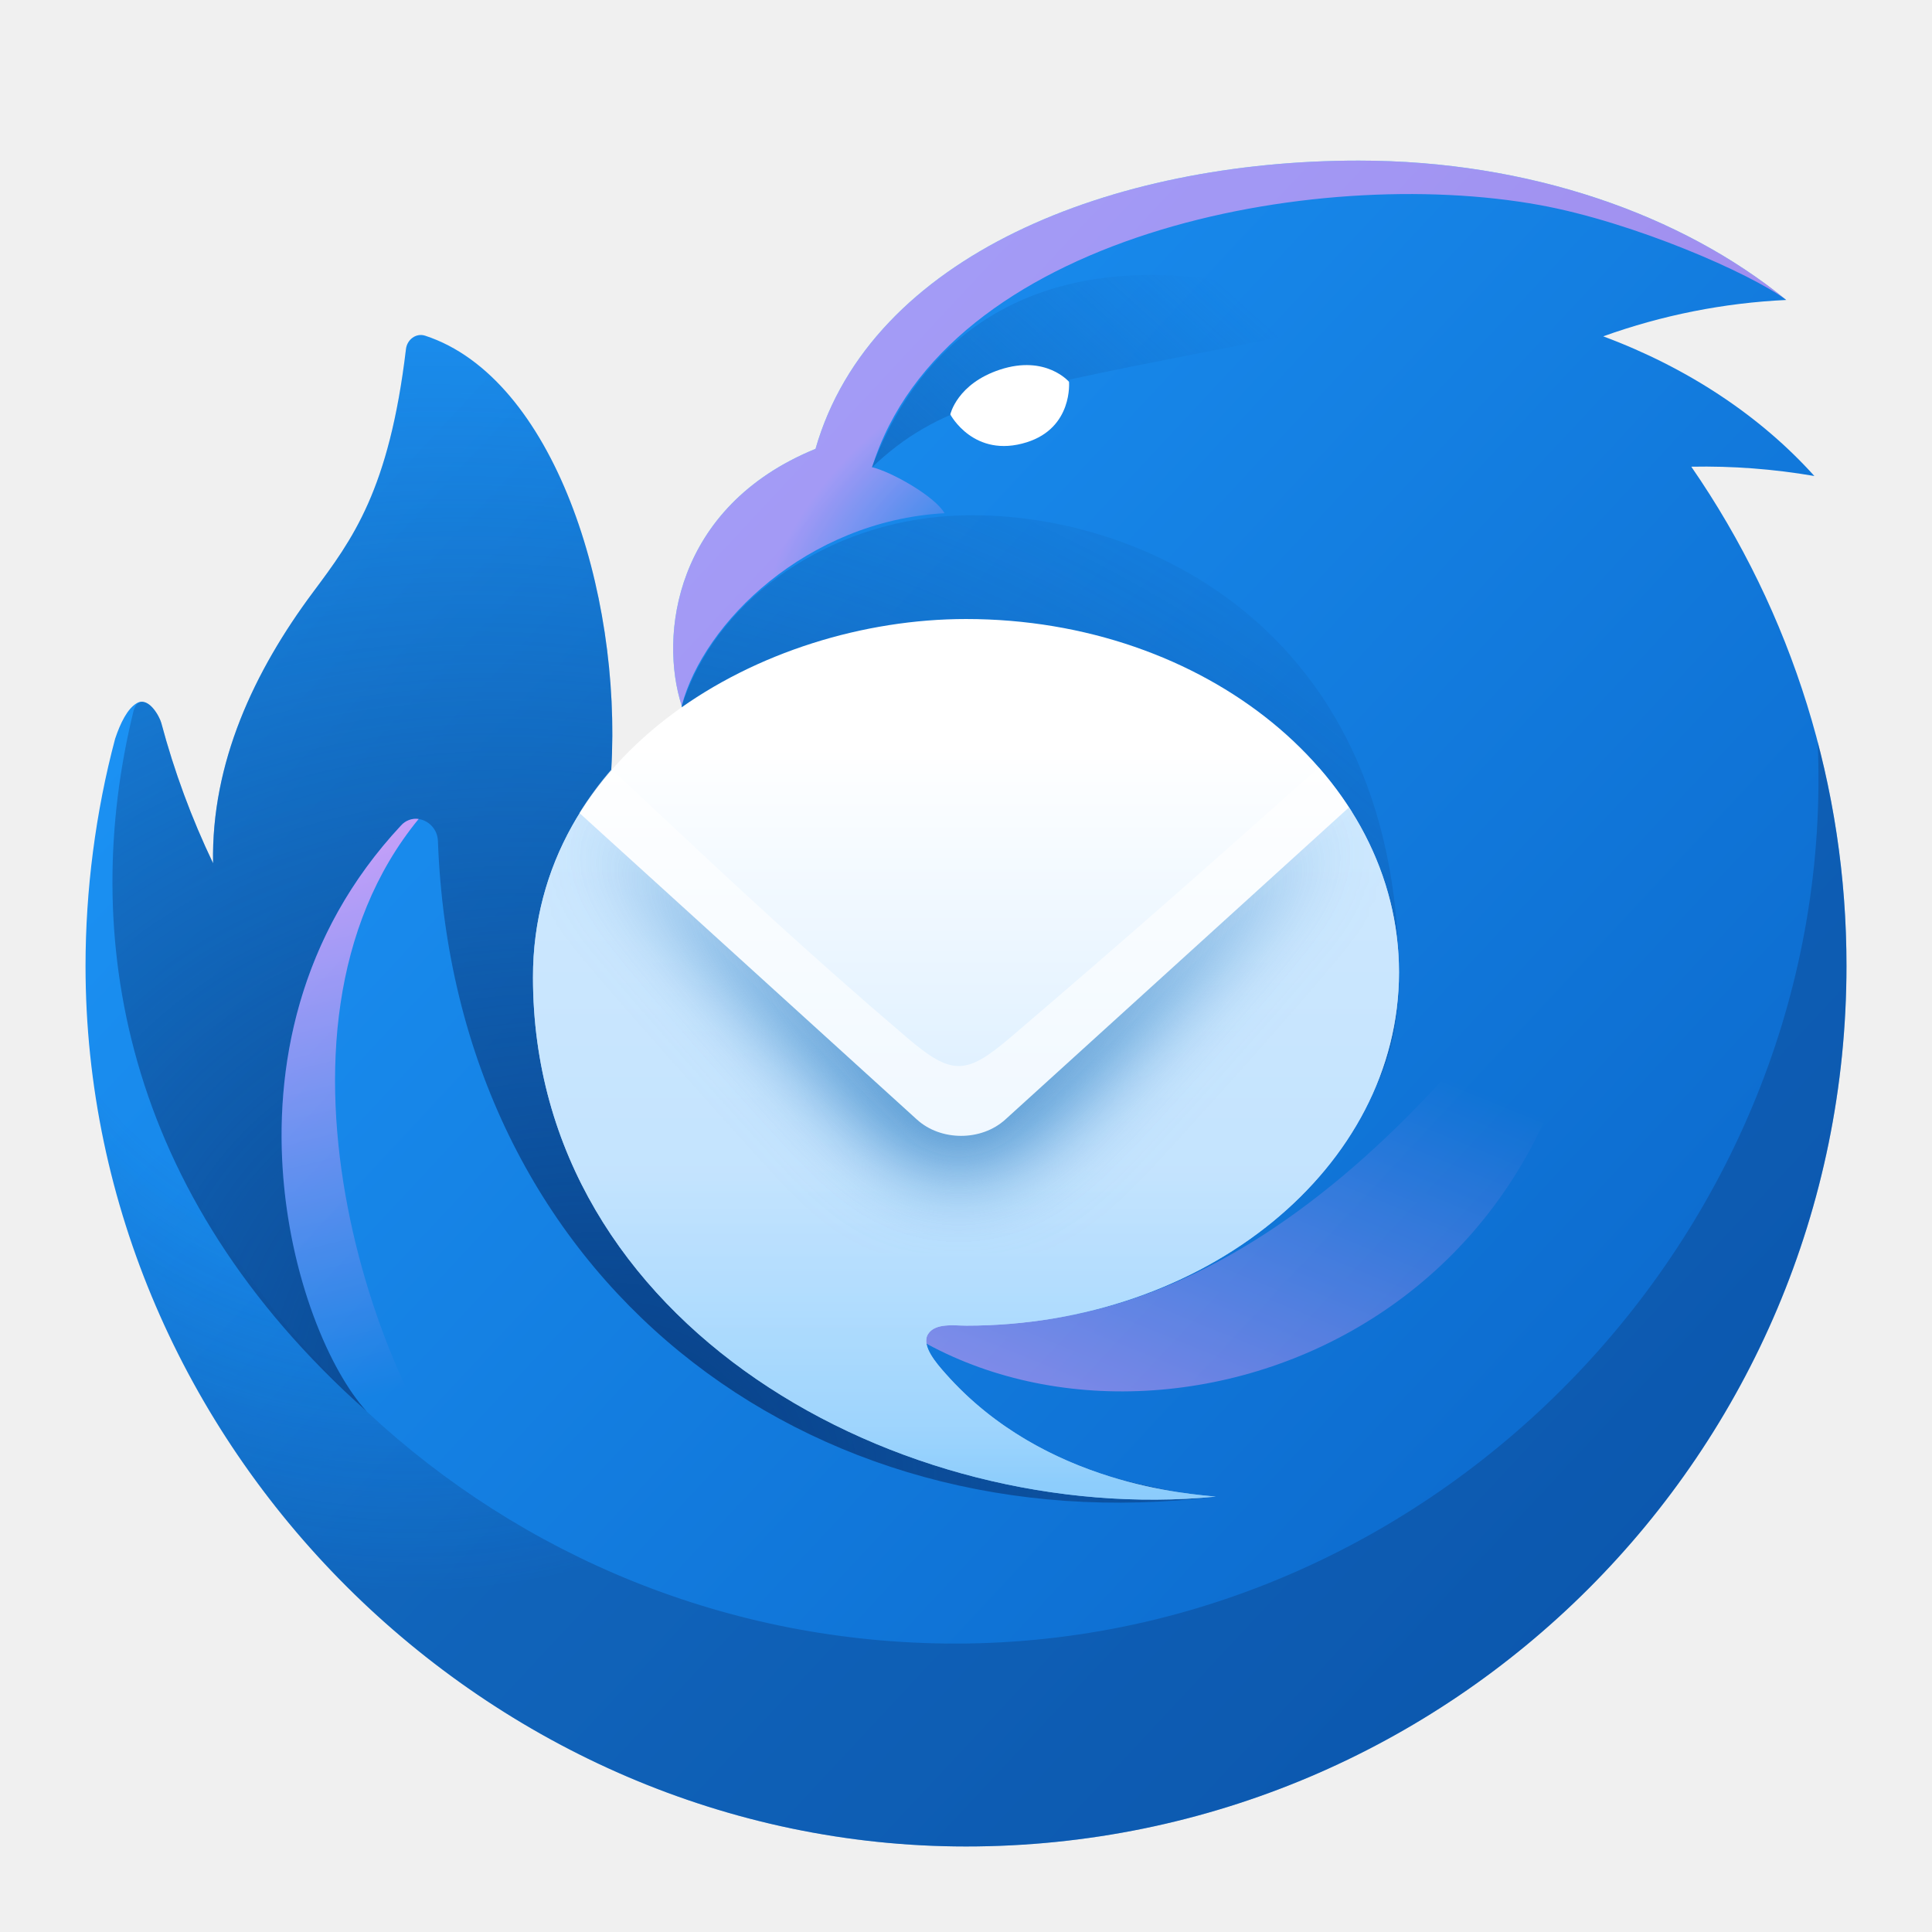
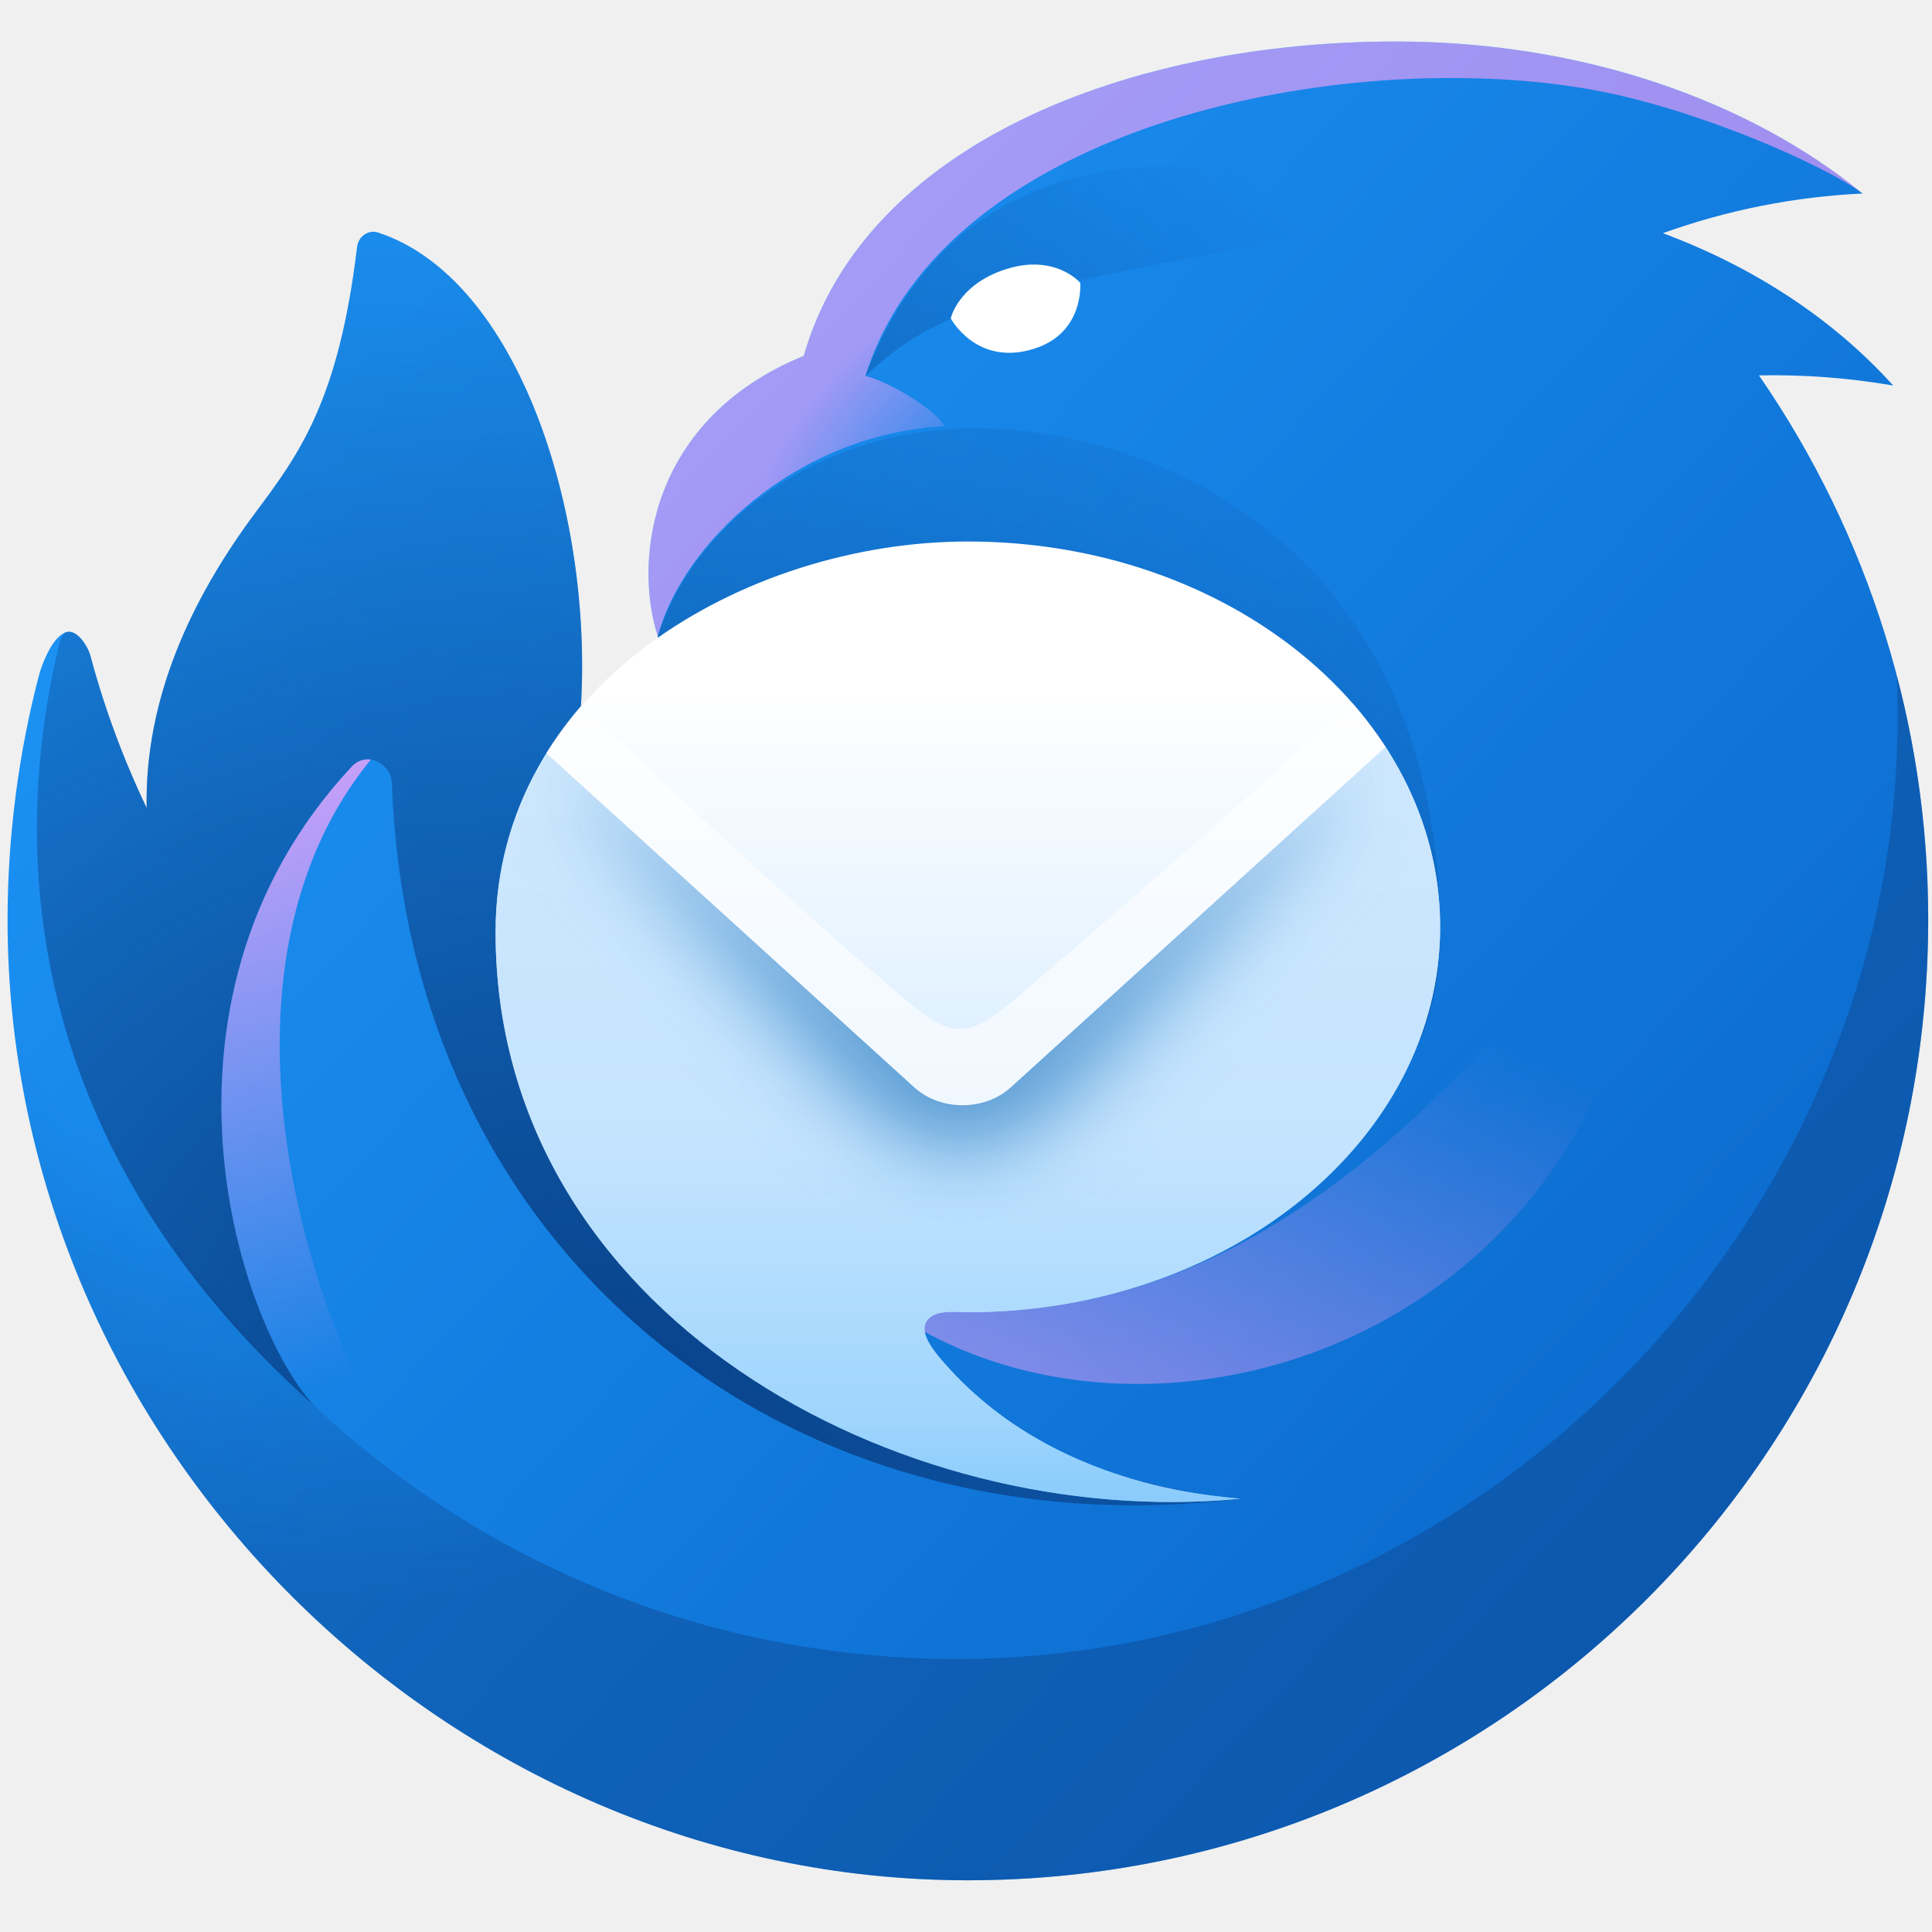
- <svg xmlns="http://www.w3.org/2000/svg" width="768" height="768" viewBox="128 128 768 768" fill="none">
-   <path d="M452.1 306.5H452.16C474.2 229.45 570.24 191.84 668.11 191.84C735.74 191.84 796.45 213.25 838.07 247.24C813.232 248.411 788.708 253.285 765.31 261.7C798.94 274.2 827.83 293.43 849.24 317.22C833.087 314.439 816.707 313.201 800.32 313.52C840.596 371.863 862.114 441.105 862 512C862 705.3 705.3 862 512 862C321.68 862 162 702.65 162 512C162 481.89 166 450.8 173.77 421.64C175.81 415.52 178.65 409.65 182.42 407.5C187.14 404.81 191.44 412.83 192.13 415.44C197.248 434.61 204.134 453.263 212.7 471.16C211.95 431.2 229.02 394.8 252.5 363.32C268.16 342.33 282.68 322.88 289.38 266.75C289.83 262.98 293.4 260.27 297.01 261.45C347.97 278.13 375.21 362.99 370.98 433.95C399.13 437.98 399 408.57 399 408.57C390 380.91 396 329.5 452 306.5H452.1Z" fill="url(#paint0_linear_1_4)" />
-   <path opacity="0.9" d="M850.55 422.87C859.06 615.37 700.81 781.34 507.84 781.34C327.19 781.34 179.16 641.71 165.77 464.49C163.381 481.085 162.125 497.824 162.01 514.59C163.38 704.21 322.67 862 512.01 862C705.31 862 862.01 705.3 862.01 512C862.01 481.2 858.02 451.33 850.55 422.87Z" fill="url(#paint1_radial_1_4)" />
-   <path style="mix-blend-mode:screen" d="M503.47 332.01C499.7 325.34 482.29 315.47 474.68 313.75C503.48 221.5 650.2 193.18 740 209.5C777.37 216.3 823.91 236.66 838.07 247.24C796.45 213.25 735.73 191.84 668.11 191.84C570.24 191.84 474.2 229.45 452.16 306.5H452C396 329.5 390 380.93 399 408.58C407.64 375.59 448.75 335.05 503.47 332.01Z" fill="url(#paint2_radial_1_4)" />
-   <path d="M605.18 268.3C526.56 283.77 500.87 288.83 474.56 313.84C504.11 235.61 579.54 219.75 669.42 255.41C648.028 259.82 626.615 264.12 605.18 268.31V268.3Z" fill="url(#paint3_linear_1_4)" />
-   <path d="M181 410.93C159.52 498.87 176.12 602.23 273.7 688.97C244.65 657.2 209.18 539.9 287.45 456.1C292.72 450.45 301.79 454.6 302.08 462.32C308.53 636.48 449.06 742.85 611.08 722.96C560.88 720.14 394.86 661.99 518.36 638.99C582.91 626.96 684.12 608.11 684.12 517.29C684.12 370.07 570.29 327.03 501.26 333.43C454.02 337.81 411.97 367.79 399.03 408.56C404 424.63 384.19 435.88 370.98 433.99C375.22 363.04 347.98 278.13 297.01 261.45C293.41 260.27 289.83 262.98 289.38 266.75C282.68 322.88 268.16 342.33 252.51 363.32C229.02 394.81 211.95 431.2 212.7 471.16C204.134 453.263 197.248 434.61 192.13 415.44C191.56 413.28 188.43 407.25 184.65 406.97C182.6 406.82 181.51 408.82 181 410.93Z" fill="url(#paint4_radial_1_4)" />
-   <path style="mix-blend-mode:screen" d="M474.99 647.9C570.03 725.07 761.16 667.21 761.16 479.58C684 596.54 585.72 677.22 475 647.9H474.99Z" fill="url(#paint5_linear_1_4)" />
-   <path style="mix-blend-mode:screen" d="M287.45 456.1C288.314 455.133 289.403 454.394 290.62 453.947C291.838 453.501 293.146 453.361 294.43 453.54C224.37 538.99 280.88 689.06 319.66 725.93C321.83 732.07 282.87 700.14 277.5 692.67C248 667.64 205.72 543.61 287.45 456.1Z" fill="url(#paint6_linear_1_4)" />
-   <path d="M512 654.97C607.06 654.97 684.13 592.09 684.13 514.52C684.13 436.95 607.06 374.07 512 374.07C430.9 374.07 339.83 426.83 339.87 516.57C339.91 655.24 486.41 735.02 611.29 722.94C601.91 721.85 543.39 718.74 503.84 674C500.27 669.97 494.08 662.93 496.89 658.36C499.69 653.79 507.41 654.96 511.99 654.96L512 654.97Z" fill="url(#paint7_linear_1_4)" />
-   <path opacity="0.6" d="M665.38 450.7L529.34 580.88C517.27 589.46 504.42 590.08 491.74 582.3L358.31 451.18C362.117 445.062 366.396 439.251 371.11 433.8L385.11 446.9C420.15 479.74 448.48 506.27 488.41 540.35C506.43 555.73 512.03 555.43 529.71 540.35C575.39 501.35 608.8 471.85 652.23 433.06C657.07 438.586 661.464 444.488 665.37 450.71L665.38 450.7Z" fill="white" />
-   <mask id="mask0_1_4" style="mask-type:luminance" maskUnits="userSpaceOnUse" x="339" y="448" width="346" height="277">
-     <path d="M684.13 514.52C684.13 592.09 607.06 654.97 512 654.97C507.41 654.97 499.7 653.79 496.89 658.37C494.08 662.93 500.27 669.97 503.84 674C541 716.04 594.91 721.33 609.06 722.72L611.29 722.94C486.41 735.02 339.91 655.24 339.87 516.57C339.74 493.482 346.165 470.831 358.4 451.25L492.48 573.03C502.02 581.69 518.09 581.69 527.63 573.03L664.25 448.94C676.95 468.52 684.13 490.84 684.13 514.52Z" fill="white" />
+ <svg xmlns="http://www.w3.org/2000/svg" width="512" height="512" fill="none" viewBox="128 128 512 512">
+   <path fill="url(#a)" d="M340.941 222.372h.044C357.011 166.348 426.845 139 498.009 139c49.175 0 93.32 15.567 123.583 40.284a181.552 181.552 0 0 0-52.906 10.513c24.455 9.09 45.461 23.073 61.028 40.37a188.317 188.317 0 0 0-35.57-2.69 253.321 253.321 0 0 1 44.849 144.322c0 140.554-113.941 254.496-254.497 254.496C246.108 626.295 130 510.427 130 371.799c0-21.894 2.909-44.501 8.558-65.704 1.484-4.45 3.548-8.718 6.291-10.281 3.432-1.956 6.558 3.875 7.06 5.773a233.175 233.175 0 0 0 14.957 40.516c-.546-29.057 11.867-55.524 28.939-78.414 11.387-15.263 21.947-29.405 26.817-70.219.326-2.742 2.923-4.713 5.548-3.854 37.055 12.128 56.862 73.833 53.786 125.43 20.468 2.93 20.374-18.456 20.374-18.456-6.544-20.112-2.181-57.493 38.538-74.218h.073Z" />
+   <path fill="url(#b)" d="M630.667 306.99c6.187 139.973-108.881 260.655-249.195 260.655-131.357 0-238.995-101.53-248.73-230.392a268.5 268.5 0 0 0-2.735 36.429c.996 137.879 116.821 252.613 254.497 252.613C525.059 626.295 639 512.353 639 371.799c0-22.396-2.901-44.115-8.333-64.809Z" opacity=".9" />
+   <path fill="url(#c)" d="M378.293 240.923c-2.74-4.851-15.4-12.029-20.933-13.278 20.941-67.078 127.626-87.67 192.923-75.803 27.172 4.943 61.013 19.748 71.309 27.442C591.329 154.567 547.177 139 498.009 139c-71.164 0-140.998 27.348-157.024 83.372h-.117c-40.719 16.725-45.082 54.122-38.538 74.227 6.284-23.988 36.175-53.467 75.963-55.676Z" style="mix-blend-mode:screen" />
+   <path fill="url(#d)" d="M452.25 194.597c-57.167 11.248-75.847 14.927-94.977 33.113 21.486-56.884 76.334-68.416 141.689-42.487a4665.461 4665.461 0 0 1-46.712 9.382v-.008Z" />
+   <path fill="url(#e)" d="M143.816 298.307c-15.619 63.943-3.548 139.101 67.404 202.173-21.122-23.102-46.913-108.394 9.999-169.327 3.832-4.109 10.427-1.092 10.637 4.523 4.691 126.637 106.875 203.982 224.685 189.519-36.503-2.051-157.221-44.334-67.42-61.058 46.936-8.748 120.53-22.454 120.53-88.492 0-107.049-82.77-138.344-132.964-133.69-34.349 3.184-64.926 24.984-74.336 54.628 3.615 11.686-10.788 19.866-20.395 18.492 3.082-51.59-16.724-113.331-53.786-125.459-2.617-.859-5.222 1.112-5.548 3.854-4.87 40.814-15.43 54.956-26.809 70.219-17.08 22.897-29.493 49.357-28.947 78.414a233.175 233.175 0 0 1-14.957-40.516c-.414-1.571-2.692-5.955-5.439-6.159-1.491-.11-2.284 1.345-2.654 2.879Z" />
+   <path fill="url(#f)" d="M357.586 470.617c69.107 56.112 208.083 14.039 208.083-122.392-56.106 85.046-127.568 143.712-208.076 122.392h-.007Z" style="mix-blend-mode:screen" />
+   <path fill="url(#g)" d="M221.219 331.153a5.739 5.739 0 0 1 5.076-1.863c-50.944 62.134-9.854 171.255 18.345 198.064 1.578 4.465-26.751-18.752-30.656-24.184-21.451-18.2-52.193-108.386 7.235-172.017Z" style="mix-blend-mode:screen" />
+   <path fill="url(#h)" d="M384.496 475.756c69.121 0 125.162-45.722 125.162-102.125s-56.041-102.126-125.162-102.126c-58.97 0-125.19 38.364-125.162 103.617.031 100.831 106.555 158.842 197.359 150.058-6.82-.792-49.372-3.054-78.13-35.586-2.595-2.93-7.096-8.049-5.052-11.372 2.036-3.323 7.648-2.474 10.978-2.474l.007.008Z" />
+   <path fill="#fff" d="m496.023 327.225-98.919 94.658c-8.775 6.24-18.119 6.691-27.339 1.033l-97.021-95.341a100.409 100.409 0 0 1 9.307-12.638l10.18 9.526c25.478 23.878 46.078 43.17 75.112 67.95 13.103 11.183 17.175 10.966 30.031 0 33.215-28.358 57.509-49.809 89.088-78.015 3.52 4.02 6.715 8.31 9.554 12.834l.007-.007Z" opacity=".6" />
+   <mask id="i" width="346" height="277" x="339" y="448" maskUnits="userSpaceOnUse" style="mask-type:luminance">
+     <path fill="#fff" d="M684.13 514.52c0 77.57-77.07 140.45-172.13 140.45-4.59 0-12.3-1.18-15.11 3.4-2.81 4.56 3.38 11.6 6.95 15.63 37.16 42.04 91.07 47.33 105.22 48.72l2.23.22c-124.88 12.08-271.38-67.7-271.42-206.37a121.971 121.971 0 0 1 18.53-65.32l134.08 121.78c9.54 8.66 25.61 8.66 35.15 0l136.62-124.09c12.7 19.58 19.88 41.9 19.88 65.58Z" />
  </mask>
-   <g mask="url(#mask0_1_4)">
-     <path opacity="0.7" d="M300 352.53H735.07V747H300V352.53Z" fill="url(#paint8_linear_1_4)" />
-     <g filter="url(#filter0_f_1_4)">
-       <path fill-rule="evenodd" clip-rule="evenodd" d="M472.04 573.85C446.69 547.47 370.77 459.82 370.77 459.82L376.64 460.08L495.5 548.85C504.4 555.32 517.1 555.25 525.92 548.7L642.47 460.2L648.65 459.71C648.65 459.71 575.21 545.28 547.08 573.47C518.95 601.66 497.39 600.23 472.04 573.85Z" fill="#458FCD" />
+   <g mask="url(#i)" transform="translate(12.205 -.493) scale(.72713)">
+     <path fill="url(#j)" d="M300 352.53h435.07V747H300V352.53Z" opacity=".7" />
+     <g filter="url(#k)">
+       <path fill="#458FCD" fill-rule="evenodd" d="M472.04 573.85c-25.35-26.38-101.27-114.03-101.27-114.03l5.87.26 118.86 88.77c8.9 6.47 21.6 6.4 30.42-.15l116.55-88.5 6.18-.49s-73.44 85.57-101.57 113.76c-28.13 28.19-49.69 26.76-75.04.38Z" clip-rule="evenodd" />
    </g>
  </g>
-   <path d="M536.15 303.81C554.57 298.01 552.95 279.78 552.95 279.78C552.95 279.78 543.74 268.93 525.49 274.94C508.41 280.57 505.76 292.74 505.76 292.74C505.76 292.74 515.09 310.44 536.15 303.81Z" fill="white" />
+   <path fill="#fff" d="M402.057 220.417c13.393-4.217 12.216-17.473 12.216-17.473s-6.697-7.889-19.968-3.519c-12.419 4.093-14.346 12.943-14.346 12.943s6.785 12.87 22.098 8.049Z" />
  <defs>
-     <filter id="filter0_f_1_4" x="338.77" y="427.71" width="341.88" height="198.416" filterUnits="userSpaceOnUse" color-interpolation-filters="sRGB">
-       <feFlood flood-opacity="0" result="BackgroundImageFix" />
-       <feBlend mode="normal" in="SourceGraphic" in2="BackgroundImageFix" result="shape" />
-       <feGaussianBlur stdDeviation="16" result="effect1_foregroundBlur_1_4" />
-     </filter>
-     <linearGradient id="paint0_linear_1_4" x1="283.48" y1="307.2" x2="776.88" y2="767.42" gradientUnits="userSpaceOnUse">
+     <linearGradient id="a" x1="283.48" x2="776.88" y1="307.2" y2="767.42" gradientTransform="translate(12.205 -.493) scale(.72713)" gradientUnits="userSpaceOnUse">
      <stop stop-color="#1B91F3" />
      <stop offset="1" stop-color="#0B68CB" />
    </linearGradient>
-     <radialGradient id="paint1_radial_1_4" cx="0" cy="0" r="1" gradientUnits="userSpaceOnUse" gradientTransform="translate(282.57 465.55) rotate(66.5177) scale(295.96 283.519)">
-       <stop offset="0.53" stop-color="#0B4186" stop-opacity="0" />
-       <stop offset="1" stop-color="#0B4186" stop-opacity="0.45" />
-     </radialGradient>
-     <radialGradient id="paint2_radial_1_4" cx="0" cy="0" r="1" gradientUnits="userSpaceOnUse" gradientTransform="translate(521 344) rotate(-127.997) scale(63.2702 104.698)">
-       <stop stop-color="#EF3ACC" stop-opacity="0" />
-       <stop offset="1" stop-color="#EF3ACC" stop-opacity="0.64" />
-     </radialGradient>
-     <linearGradient id="paint3_linear_1_4" x1="420.77" y1="425.01" x2="598.31" y2="227.37" gradientUnits="userSpaceOnUse">
+     <linearGradient id="d" x1="420.77" x2="598.31" y1="425.01" y2="227.37" gradientTransform="translate(12.205 -.493) scale(.72713)" gradientUnits="userSpaceOnUse">
      <stop stop-color="#0F5DB0" />
      <stop offset="1" stop-color="#0F5DB0" stop-opacity="0" />
    </linearGradient>
-     <radialGradient id="paint4_radial_1_4" cx="0" cy="0" r="1" gradientUnits="userSpaceOnUse" gradientTransform="translate(380 702.7) rotate(-64.2624) scale(461.716 570.355)">
-       <stop offset="0.02" stop-color="#094188" />
-       <stop offset="0.97" stop-color="#0B4186" stop-opacity="0" />
-     </radialGradient>
-     <linearGradient id="paint5_linear_1_4" x1="731.92" y1="568.11" x2="649.37" y2="770.8" gradientUnits="userSpaceOnUse">
+     <linearGradient id="f" x1="731.92" x2="649.37" y1="568.11" y2="770.8" gradientTransform="translate(12.205 -.493) scale(.72713)" gradientUnits="userSpaceOnUse">
      <stop stop-color="#E247C4" stop-opacity="0" />
-       <stop offset="1" stop-color="#E247C4" stop-opacity="0.64" />
+       <stop offset="1" stop-color="#E247C4" stop-opacity=".64" />
    </linearGradient>
-     <linearGradient id="paint6_linear_1_4" x1="220.01" y1="386.34" x2="292.74" y2="679.06" gradientUnits="userSpaceOnUse">
-       <stop offset="0.1" stop-color="#EF3ACC" />
+     <linearGradient id="g" x1="220.01" x2="292.74" y1="386.34" y2="679.06" gradientTransform="translate(12.205 -.493) scale(.72713)" gradientUnits="userSpaceOnUse">
+       <stop offset=".1" stop-color="#EF3ACC" />
      <stop offset="1" stop-color="#EF3ACC" stop-opacity="0" />
    </linearGradient>
-     <linearGradient id="paint7_linear_1_4" x1="512" y1="425.5" x2="512" y2="721.5" gradientUnits="userSpaceOnUse">
-       <stop stop-color="white" />
-       <stop offset="0.91" stop-color="#BEE1FE" />
+     <linearGradient id="h" x1="512" x2="512" y1="425.5" y2="721.5" gradientTransform="translate(12.205 -.493) scale(.72713)" gradientUnits="userSpaceOnUse">
+       <stop stop-color="#fff" />
+       <stop offset=".91" stop-color="#BEE1FE" />
      <stop offset="1" stop-color="#96CEFD" />
    </linearGradient>
-     <linearGradient id="paint8_linear_1_4" x1="517.54" y1="593" x2="517.54" y2="717" gradientUnits="userSpaceOnUse">
+     <linearGradient id="j" x1="517.54" x2="517.54" y1="593" y2="717" gradientUnits="userSpaceOnUse">
      <stop stop-color="#BCE0FD" />
      <stop offset="1" stop-color="#88CCFC" />
    </linearGradient>
+     <radialGradient id="b" cx="0" cy="0" r="1" gradientTransform="matrix(85.7507 197.3798 -189.0828 82.14608 217.67 338.023)" gradientUnits="userSpaceOnUse">
+       <stop offset=".53" stop-color="#0B4186" stop-opacity="0" />
+       <stop offset="1" stop-color="#0B4186" stop-opacity=".45" />
+     </radialGradient>
+     <radialGradient id="c" cx="0" cy="0" r="1" gradientTransform="matrix(-28.32212 -36.25457 59.9932 -46.86676 391.04 249.64)" gradientUnits="userSpaceOnUse">
+       <stop stop-color="#EF3ACC" stop-opacity="0" />
+       <stop offset="1" stop-color="#EF3ACC" stop-opacity=".64" />
+     </radialGradient>
+     <radialGradient id="e" cx="0" cy="0" r="1" gradientTransform="matrix(145.7903 -302.4219 373.5799 180.0939 288.515 510.463)" gradientUnits="userSpaceOnUse">
+       <stop offset=".02" stop-color="#094188" />
+       <stop offset=".97" stop-color="#0B4186" stop-opacity="0" />
+     </radialGradient>
+     <filter id="k" width="341.88" height="198.416" x="338.77" y="427.71" color-interpolation-filters="sRGB" filterUnits="userSpaceOnUse">
+       <feFlood flood-opacity="0" result="BackgroundImageFix" />
+       <feBlend in="SourceGraphic" in2="BackgroundImageFix" result="shape" />
+       <feGaussianBlur result="effect1_foregroundBlur_1_4" stdDeviation="16" />
+     </filter>
  </defs>
</svg>
